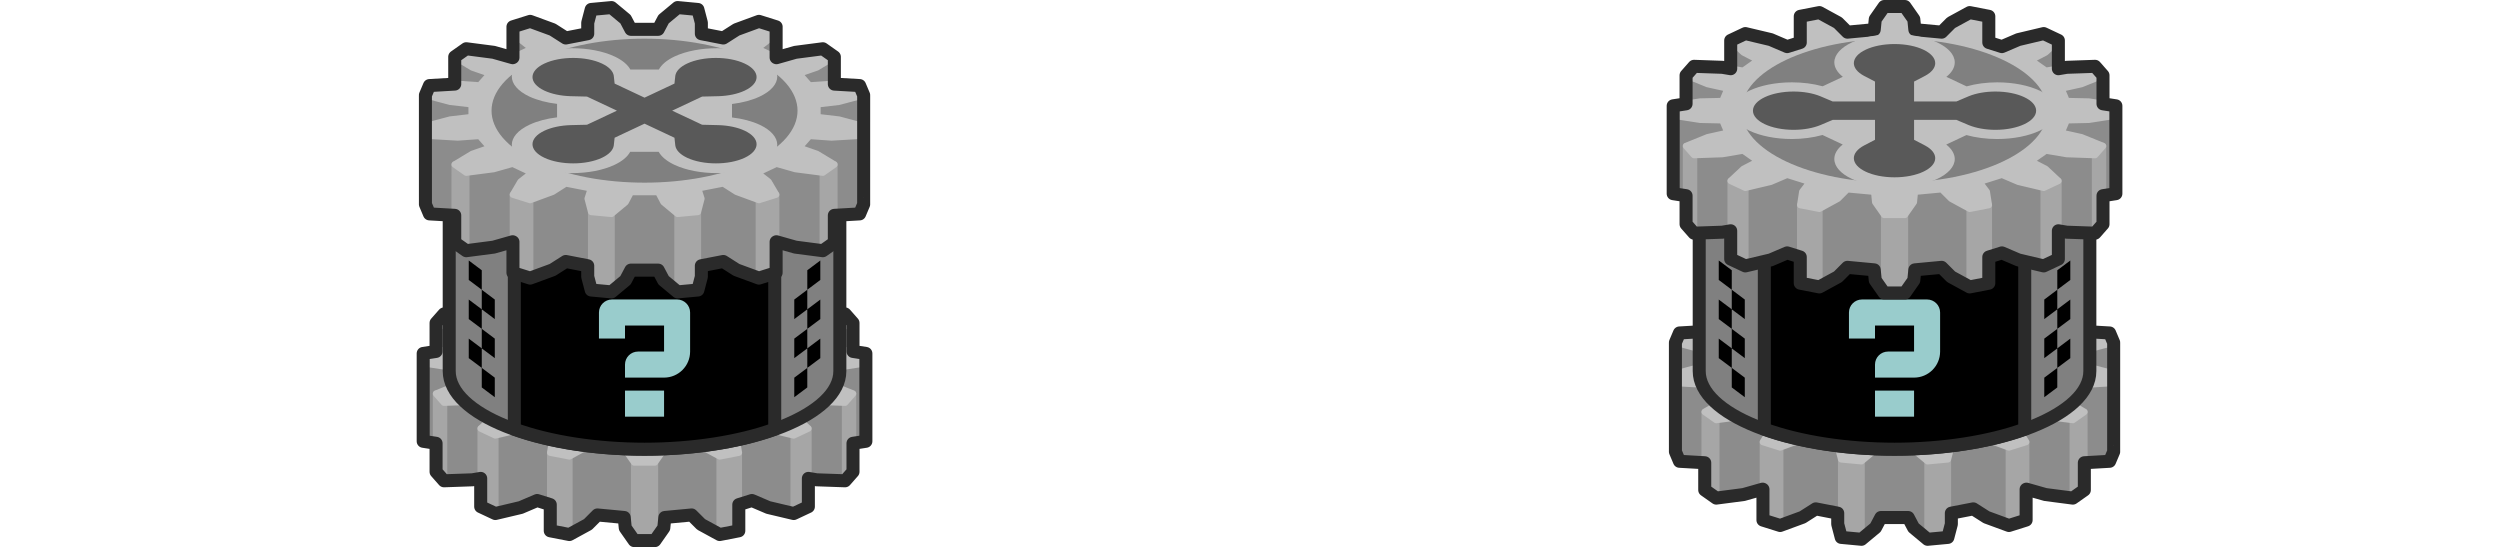
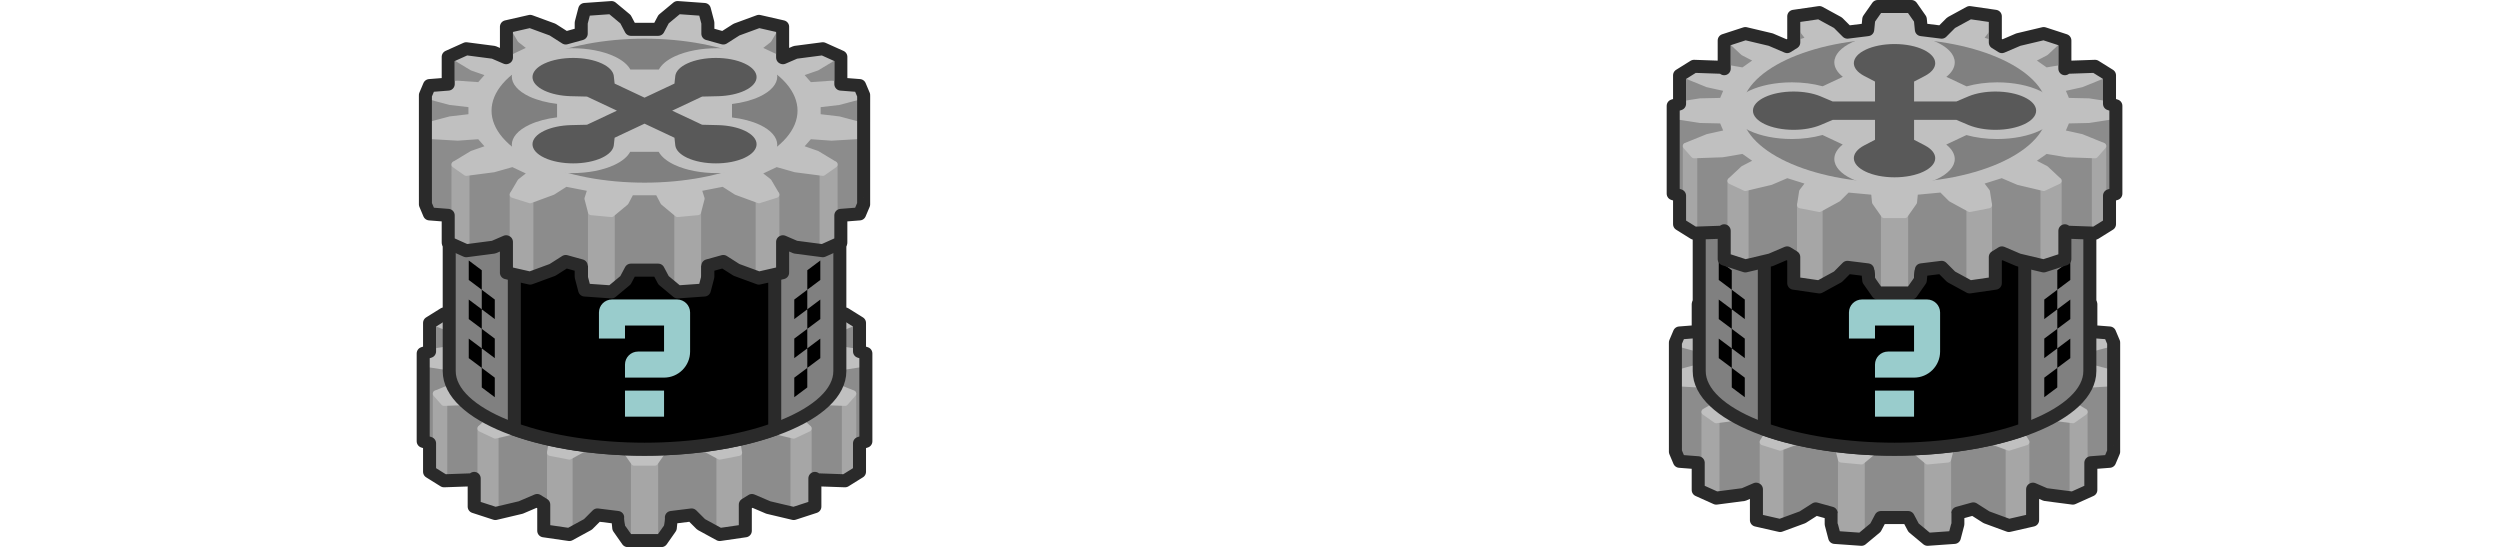
<svg xmlns="http://www.w3.org/2000/svg" width="384" height="84" version="1.1" viewBox="0 0 384 84" xml:space="preserve">
  <g transform="translate(-192)">
    <g transform="translate(334.04 36.184)">
      <path d="m-41.449 2.85 1.369 1.953 0.16 1.6 4.119 0.387 1.451-1.451 2.853-1.557 2.938 0.572v4.023l2.016 0.633 2.519-1.078 3.902-0.926 2.248 1.059v4.34l1.281-0.217 4.356-0.152 1.217 1.383h2e-3v4.377l1.978 0.307v13.496l-1.978 0.307v4.377l-1.217 1.383-4.357-0.152-1.281-0.217v4.34l-2.248 1.057-3.902-0.924-2.519-1.078-2.016 0.633v4.023l-2.938 0.572-2.853-1.557-1.449-1.451-4.121 0.387-0.16 1.6-1.369 1.953h-3.18l-1.369-1.953-0.16-1.6-4.119-0.387-1.451 1.451-2.853 1.557-2.938-0.572v-4.023l-2.016-0.633-2.519 1.078-3.902 0.924-2.248-1.057v-4.34l-1.281 0.217-4.356 0.152-1.217-1.383h-2e-3v-4.377l-1.978-0.307v-13.496l1.978-0.307v-4.377l1.217-1.383 4.357 0.152 1.281 0.217v-4.34l2.248-1.059 3.902 0.926 2.519 1.078 2.016-0.633v-4.023l2.938-0.572 2.853 1.557 1.449 1.451 4.121-0.387 0.16-1.6 1.369-1.953z" fill="#8c8c8c" stroke-opacity="0" style="paint-order:fill markers stroke" />
      <g fill="#a6a6a6" stroke="#a6a6a6" stroke-linejoin="round">
        <path transform="translate(-78.039 1.8496)" d="m33.41 45v-12h3.18l-4.7e-5 12z" style="paint-order:fill markers stroke" />
        <path d="m-28.559 45.346-2.938 0.572v-11.999l2.938-0.573z" style="paint-order:fill markers stroke" />
        <path d="m-20.121 30.692 2.248-1.058v12l-2.248 1.057z" style="paint-order:fill markers stroke" />
        <path d="m-12.236 37.664 4.7e-5 -12 1.217-1.382 2e-3 12-1.219 1.383z" style="paint-order:fill markers stroke" />
        <path d="m-57.519 33.346v12l2.938 0.572v-11.999z" style="paint-order:fill markers stroke" />
        <path d="m-65.957 30.692-2.248-1.058v12l2.248 1.057z" style="paint-order:fill markers stroke" />
        <path d="m-73.842 25.664-1.217-1.382-2e-3 12 1.219 1.383z" style="paint-order:fill markers stroke" />
      </g>
      <path d="m-59.535 9.011-2.519-1.079-3.902-0.925-2.248 1.058 1.965 1.836 2.293 1.186-2.334 1.643-3.205-0.543-4.356-0.152-1.217 1.382 3.309 1.343 3.082 0.682-0.82 1.939-3.402 0.075-4.148 0.644v1.496l4.148 0.644 3.402 0.075 0.82 1.938-3.084 0.683-3.309 1.343 1.217 1.382 4.357-0.152 3.205-0.543 2.334 1.643-2.293 1.186-1.965 1.836 2.248 1.058 3.902-0.925 2.519-1.079 3.492 1.098-1.154 1.508-0.322 2.05 2.938 0.573 2.853-1.557 1.449-1.45 4.121 0.386 0.16 1.601 1.369 1.952h3.18l1.369-1.952 0.16-1.601 4.119-0.386 1.451 1.451 2.853 1.557 2.938-0.573-0.322-2.051-1.154-1.508 3.492-1.098 2.519 1.079 3.902 0.925 2.248-1.058-1.965-1.836-2.293-1.186 2.334-1.643 3.205 0.543 4.356 0.152 1.217-1.382-3.309-1.343-3.082-0.682 0.82-1.939 3.402-0.075 4.148-0.644v-1.496l-4.148-0.644-3.402-0.075-0.82-1.938 3.084-0.683 3.309-1.343-1.217-1.382-4.357 0.152-3.205 0.543-2.334-1.643 2.293-1.186 1.965-1.836-2.248-1.058-3.902 0.925-2.519 1.079-3.492-1.098 1.154-1.508 0.322-2.05-2.938-0.573-2.853 1.557-1.449 1.45-4.121-0.386-0.16-1.601-1.369-1.952h-3.18l-1.369 1.952-0.16 1.601-4.119 0.386-1.451-1.451-2.853-1.557-2.938 0.573 0.322 2.051 1.154 1.508z" fill="#c0c0c0" stroke="#c0c0c0" stroke-linejoin="round" style="paint-order:fill markers stroke" />
-       <path d="m-44.629 2.85-1.369 1.953-0.16 1.6-4.119 0.387-1.451-1.451-2.853-1.557-2.938 0.572v4.023l-2.016 0.633-2.519-1.078-3.902-0.926-2.248 1.059v4.34l-1.281-0.217-4.356-0.152-1.217 1.383h-2e-3v4.377l-1.978 0.307v13.496l1.978 0.307v4.377l1.217 1.383 4.357-0.152 1.281-0.217v4.34l2.248 1.057 3.902-0.924 2.519-1.078 2.016 0.633v4.023l2.938 0.572 2.853-1.557 1.449-1.451 4.121 0.387 0.16 1.6 1.369 1.953h3.18l1.369-1.953 0.16-1.6 4.119-0.387 1.451 1.451 2.853 1.557 2.938-0.572v-4.023l2.016-0.633 2.519 1.078 3.902 0.924 2.248-1.057v-4.34l1.281 0.217 4.356 0.152 1.217-1.383h2e-3v-4.377l1.978-0.307v-13.496l-1.978-0.307v-4.377l-1.217-1.383-4.357 0.152-1.281 0.217v-4.34l-2.248-1.059-3.902 0.926-2.519 1.078-2.016-0.633v-4.023l-2.938-0.572-2.853 1.557-1.449 1.451-4.121-0.387-0.16-1.6-1.369-1.953z" fill-opacity="0" stroke="#2a2a2a" stroke-linejoin="round" stroke-width="2" style="paint-order:fill markers stroke" />
+       <path d="m-45.629 2.849-1.369 1.953-0.16 1.6-3.119 0.387-1.451-1.451-2.853-1.557-3.938 0.572v4.023l-1.015 0.633-2.519-1.078-3.902-0.926-3.248 1.059v4.34l-0.281-0.217-4.356-0.152-2.217 1.383h-2e-3v4.377l-0.978 0.307v13.496l0.978 0.307v4.377l2.217 1.383 4.357-0.152 0.281-0.217v4.34l3.248 1.057 3.902-0.924 2.519-1.078 1.015 0.633v4.023l3.938 0.572 2.853-1.557 1.449-1.451 3.121 0.387 0.16 1.6 1.369 1.953h5.18l1.369-1.953 0.16-1.6 3.119-0.387 1.451 1.451 2.853 1.557 3.938-0.572v-4.023l1.015-0.633 2.519 1.078 3.902 0.924 3.248-1.057v-4.34l0.281 0.217 4.356 0.152 2.217-1.383h2e-3v-4.377l0.978-0.307v-13.496l-0.978-0.307v-4.377l-2.217-1.383-4.357 0.152-0.281 0.217v-4.34l-3.248-1.059-3.902 0.926-2.519 1.078-1.015-0.633v-4.023l-3.938-0.572-2.853 1.557-1.449 1.451-3.121-0.387-0.16-1.6-1.369-1.953z" fill-opacity="0" stroke="#2a2a2a" stroke-linejoin="round" stroke-width="2" style="paint-order:fill markers stroke" />
    </g>
    <g>
      <path d="m321 27v30a30 12 0 0 1-30 12 30 12 0 0 1-30-12v-30z" fill="#808080" stroke="#2a2a2a" stroke-linejoin="round" stroke-width="2" style="paint-order:fill markers stroke" />
-       <path d="m271 31v34.91a30 12 0 0 0 20 3.09 30 12 0 0 0 20-3.09v-34.91z" stroke="#2a2a2a" stroke-linejoin="round" stroke-width="2" style="paint-order:fill markers stroke" />
-       <path transform="translate(192)" d="m94 46a2 2 0 0 0-2 2v4h4v-2h6v4h-4a2 2 0 0 0-2 2v2h6a4 4 0 0 0 4-4v-6a2 2 0 0 0-2-2h-10zm2 14v4h6v-4h-6z" fill="#9cc" style="paint-order:fill markers stroke" />
-       <path d="m266 59.511v-18l-2-1.5v2.989l4 3.011v3l-4-3v3l4 3v3l-4-3v3l4 3v3l-2-1.5" style="paint-order:fill markers stroke" />
-       <path d="m316 59.511v-18l2-1.5v2.989l-4 3.011v3l4-3v3l-4 3v3l4-3v3l-4 3v3l2-1.5" style="paint-order:fill markers stroke" />
+       <g>
+         <path d="m271 31v34.91a30 12 0 0 0 20 3.09 30 12 0 0 0 20-3.09v-34.91z" stroke="#2a2a2a" stroke-linejoin="round" stroke-width="2" style="paint-order:fill markers stroke" />
+         <path d="m266 59.511v-18l-2-1.5v2.989l4 3.011v3l-4-3v3l4 3v3l-4-3v3l4 3v3l-2-1.5" style="paint-order:fill markers stroke" />
+         <path d="m316 59.511v-18l2-1.5v2.989l-4 3.011v3l4-3v3l-4 3v3l4-3v3l-4 3v3l2-1.5" style="paint-order:fill markers stroke" />
+       </g>
    </g>
    <g transform="rotate(45 184.73 335.02)">
      <path d="m20.212 27.388 2.787-0.257 1.682 0.519 2.969-2.969-0.519-1.682 0.257-2.784 2.411-2 1.822 1.065 1.19 1.19 2.852-1.921 0.518-2.344 1.541-3.328 2.455-1.282 3.345 3.345 0.048-0.018 1.48-2.649 2.59-3.366 2.128-0.369 2.96 2.96 2.906-2.585 1.476 0.598 11.86 11.863 0.601 1.476-2.587 2.904 2.961 2.961-0.001 0.001-0.369 2.128-3.364 2.588-2.649 1.478-0.018 0.051 3.344 3.344h0.003l-1.283 2.457-3.33 1.54-2.342 0.519-1.921 2.852 1.19 1.19 1.065 1.822-1.998 2.41-2.787 0.257-1.681-0.518-2.969 2.969 0.518 1.681-0.256 2.786-2.411 2-1.822-1.065-1.192-1.192-2.85 1.922-0.519 2.342-1.54 3.33-2.457 1.28-3.345-3.345-0.048 0.018-1.479 2.65-2.59 3.366-2.128 0.369-2.961-2.961-2.904 2.587-1.478-0.599 0.001-0.001-11.863-11.86 0.001-0.001-0.599-1.475 2.587-2.904-2.961-2.961 0.001-0.001 0.369-2.128 3.366-2.59 2.647-1.476 0.018-0.051-3.342-3.342-0.004-0.001 0.001-0.001 1.28-2.457 3.33-1.54 2.345-0.519 1.92-2.85-1.19-1.19-1.065-1.822z" fill="#8c8c8c" stroke-opacity="0" style="paint-order:fill markers stroke" />
      <g fill="#a6a6a6" stroke="#a6a6a6" stroke-linejoin="round">
        <path d="m29.821 58.405 8.485 8.484 2.457-1.28-8.485-8.485z" style="paint-order:fill markers stroke" />
        <path d="m20.231 61.46 2.129-0.369 8.486 8.486-2.13 0.37z" style="paint-order:fill markers stroke" />
        <path d="m40.2 51.786 2.411-1.998 8.485 8.485-2.41 1.998z" style="paint-order:fill markers stroke" />
        <path d="m58.405 29.822 8.484 8.485-1.28 2.457-8.485-8.485z" style="paint-order:fill markers stroke" />
        <path d="m61.46 20.231-0.369 2.129 8.486 8.486 0.37-2.13z" style="paint-order:fill markers stroke" />
        <path d="m51.786 40.201-1.998 2.411 8.485 8.485 1.998-2.41z" style="paint-order:fill markers stroke" />
      </g>
      <path d="m32.383 20.758-0.763-1.479-1.821-1.065-2.411 1.998-0.257 2.788 0.52 1.681-2.97 2.97-1.681-0.52-2.786 0.257-1.999 2.412 1.065 1.821 1.479 0.762-2.21 3.28-2.342 0.519-3.329 1.54-1.282 2.457 2.226 0.576 2.213-0.271-1.111 3.088-2.65 1.48-3.365 2.59-0.369 2.129 3.047-0.755 2.611-1.264 0.155 2.428-2.551 2.213-2.888 3.244 0.599 1.476 3.405-1.972 2.611-2.065 1.397 1.398-2.065 2.611-1.971 3.403 1.476 0.599 3.244-2.888 2.213-2.55 2.429 0.155-1.264 2.611-0.755 3.047 2.129-0.369 2.589-3.365 1.479-2.648 3.088-1.112-0.271 2.215 0.577 2.225 2.457-1.282 1.541-3.33 0.519-2.343 3.279-2.209 0.763 1.479 1.821 1.065 2.411-1.998 0.257-2.788-0.52-1.681 2.97-2.97 1.681 0.52 2.786-0.257 1.999-2.412-1.065-1.821-1.479-0.762 2.21-3.28 2.342-0.519 3.329-1.54 1.282-2.457-2.226-0.576-2.213 0.271 1.111-3.088 2.65-1.48 3.365-2.59 0.369-2.129-3.047 0.755-2.611 1.264-0.155-2.428 2.551-2.213 2.888-3.244-0.599-1.476-3.405 1.972-2.611 2.065-1.397-1.398 2.065-2.611 1.971-3.403-1.476-0.599-3.244 2.888-2.213 2.55-2.429-0.155 1.264-2.611 0.755-3.047-2.129 0.369-2.589 3.365-1.479 2.648-3.088 1.113 0.271-2.215-0.577-2.225-2.457 1.282-1.541 3.33-0.519 2.343z" fill="#c0c0c0" stroke="#c0c0c0" stroke-linejoin="round" style="paint-order:fill markers stroke" />
-       <path d="m27.388 20.212-0.257 2.787 0.519 1.682-2.969 2.969-1.682-0.519-2.784 0.257-2 2.411 1.065 1.822 1.19 1.19-1.921 2.852-2.344 0.518-3.328 1.541-1.282 2.455 3.345 3.345-0.018 0.048-2.649 1.48-3.366 2.59-0.369 2.128 2.96 2.96-2.585 2.906 0.598 1.476 11.863 11.86 1.476 0.601 2.904-2.587 2.961 2.961 0.001-0.001 2.128-0.369 2.588-3.364 1.478-2.649 0.051-0.018 3.344 3.344v0.003l2.457-1.283 1.54-3.33 0.519-2.342 2.852-1.921 1.19 1.19 1.822 1.065 2.41-1.998 0.257-2.787-0.518-1.681 2.969-2.969 1.681 0.518 2.786-0.256 2-2.411-1.065-1.822-1.192-1.192 1.922-2.85 2.342-0.519 3.33-1.54 1.28-2.457-3.345-3.345 0.018-0.048 2.65-1.479 3.366-2.59 0.369-2.128-2.961-2.961 2.587-2.904-0.599-1.478-0.001 0.001-11.86-11.863-0.001 0.001-1.475-0.599-2.904 2.587-2.961-2.961-0.001 0.001-2.128 0.369-2.59 3.366-1.476 2.647-0.051 0.018-3.342-3.342-0.001-0.004-0.001 0.001-2.457 1.28-1.54 3.33-0.519 2.345-2.85 1.92-1.19-1.19-1.822-1.065z" fill-opacity="0" stroke="#2a2a2a" stroke-linejoin="round" stroke-width="2" style="paint-order:fill markers stroke" />
+       <path d="m27.388 20.212-0.257 2.787 0.519 1.682-2.969 2.969-1.682-0.519-2.784 0.257-2.707 3.119 1.065 1.822 1.19 1.19-1.214 2.145-2.344 0.518-3.328 1.541-1.989 3.163 3.345 3.345-0.018 0.048-1.942 0.773-3.366 2.59-1.076 2.836 2.96 2.96-1.878 2.199 0.598 1.476 11.863 11.86 1.476 0.601 2.197-1.879 2.961 2.961 0.001-0.001 2.836-1.076 2.588-3.364 0.77-1.942 0.051-0.018 3.344 3.344v0.003l3.164-1.99 1.54-3.33 0.519-2.342 2.145-1.214 1.19 1.19 1.822 1.065 3.117-2.706 0.257-2.787-0.518-1.681 2.969-2.969 1.681 0.518 2.786-0.256 2.707-3.119-1.065-1.822-1.192-1.192 1.215-2.143 2.342-0.519 3.33-1.54 1.987-3.164-3.345-3.345 0.018-0.048 1.943-0.772 3.366-2.59 1.076-2.835-2.961-2.961 1.88-2.197-0.599-1.478-0.001 0.001-11.86-11.863-0.001 0.001-1.475-0.599-2.197 1.879-2.961-2.961-0.001 0.001-2.836 1.076-2.59 3.366-0.769 1.94-0.051 0.018-3.342-3.342-0.001-0.004-0.001 0.001-3.164 1.988-1.54 3.33-0.519 2.345-2.143 1.212-1.19-1.19-1.822-1.065z" fill-opacity="0" stroke="#2a2a2a" stroke-linejoin="round" stroke-width="2" style="paint-order:fill markers stroke" />
      <g stroke-opacity="0">
        <circle transform="matrix(.94089 -.33872 -.33872 .94089 0 0)" cx="58.123" cy="58.123" r="18.365" fill="#808080" style="paint-order:fill markers stroke" />
        <path d="m41.618 16.618c-3.756 1.352-7.898 5.494-9.25 9.25-0.431 1.213-0.527 2.284-0.28 3.103l-3.1 3.1c-0.825-0.243-1.903-0.141-3.121 0.297-3.756 1.352-7.898 5.494-9.25 9.25-1.352 3.756 0.597 5.705 4.353 4.353 1.217-0.447 2.527-1.209 3.792-2.208l1.462 1.462c-0.998 1.272-1.757 2.586-2.196 3.804-1.352 3.756 0.597 5.705 4.353 4.353 3.756-1.352 7.898-5.494 9.25-9.25 0.431-1.213 0.527-2.284 0.28-3.103l3.1-3.1c0.825 0.243 1.903 0.141 3.121-0.297 3.756-1.352 7.898-5.494 9.25-9.25 1.352-3.756-0.597-5.705-4.353-4.353-1.217 0.447-2.527 1.209-3.792 2.208l-1.462-1.462c0.998-1.272 1.757-2.586 2.196-3.804 1.352-3.756-0.597-5.705-4.353-4.353z" fill="#c0c0c0" style="paint-order:fill markers stroke" />
        <path d="m40.757 19.007c-2.538 0.914-5.336 3.712-6.25 6.25-0.401 1.113-0.383 2.043 0.048 2.616l0.753 0.935-1.721 4.779-4.779 1.721-0.935-0.753c-0.574-0.432-1.503-0.449-2.616-0.048-2.538 0.914-5.336 3.712-6.25 6.25-0.914 2.538 0.403 3.855 2.941 2.941 1.113-0.401 2.334-1.192 3.435-2.227l1.837-1.751 4.779-1.721-1.721 4.779-1.751 1.837c-1.035 1.101-1.826 2.322-2.227 3.435-0.914 2.538 0.403 3.855 2.941 2.941s5.336-3.712 6.25-6.25c0.401-1.113 0.383-2.043-0.048-2.616l-0.753-0.935 1.721-4.779 4.779-1.721 0.935 0.753c0.574 0.432 1.503 0.449 2.616 0.048 2.538-0.914 5.336-3.712 6.25-6.25s-0.403-3.855-2.941-2.941c-1.113 0.401-2.334 1.192-3.435 2.227l-1.837 1.751-4.779 1.721 1.721-4.779 1.751-1.837c1.035-1.101 1.826-2.322 2.227-3.435 0.914-2.538-0.403-3.855-2.941-2.941z" fill="#595959" style="paint-order:fill markers stroke" />
      </g>
    </g>
  </g>
-   <g transform="rotate(45 138.86 354.02)">
-     <path d="m20.212 27.388 2.787-0.257 1.682 0.519 2.969-2.969-0.519-1.682 0.257-2.784 2.411-2 1.822 1.065 1.19 1.19 2.852-1.921 0.518-2.344 1.541-3.328 2.455-1.282 3.345 3.345 0.048-0.018 1.48-2.649 2.59-3.366 2.128-0.369 2.96 2.96 2.906-2.585 1.476 0.598 11.86 11.863 0.601 1.476-2.587 2.904 2.961 2.961-0.001 0.001-0.369 2.128-3.364 2.588-2.649 1.478-0.018 0.051 3.344 3.344h0.003l-1.283 2.457-3.33 1.54-2.342 0.519-1.921 2.852 1.19 1.19 1.065 1.822-1.998 2.41-2.787 0.257-1.681-0.518-2.969 2.969 0.518 1.681-0.256 2.786-2.411 2-1.822-1.065-1.192-1.192-2.85 1.922-0.519 2.342-1.54 3.33-2.457 1.28-3.345-3.345-0.048 0.018-1.479 2.65-2.59 3.366-2.128 0.369-2.961-2.961-2.904 2.587-1.478-0.599 0.001-0.001-11.863-11.86 0.001-0.001-0.599-1.475 2.587-2.904-2.961-2.961 0.001-0.001 0.369-2.128 3.366-2.59 2.647-1.476 0.018-0.051-3.342-3.342-0.004-0.001 0.001-0.001 1.28-2.457 3.33-1.54 2.345-0.519 1.92-2.85-1.19-1.19-1.065-1.822z" fill="#8c8c8c" stroke-opacity="0" style="paint-order:fill markers stroke" />
-     <g fill="#a6a6a6" stroke="#a6a6a6" stroke-linejoin="round">
-       <path d="m29.821 58.405 8.485 8.484 2.457-1.28-8.485-8.485z" style="paint-order:fill markers stroke" />
-       <path d="m20.231 61.46 2.129-0.369 8.486 8.486-2.13 0.37z" style="paint-order:fill markers stroke" />
-       <path d="m40.2 51.786 2.411-1.998 8.485 8.485-2.41 1.998z" style="paint-order:fill markers stroke" />
-       <path d="m58.405 29.822 8.484 8.485-1.28 2.457-8.485-8.485z" style="paint-order:fill markers stroke" />
-       <path d="m61.46 20.231-0.369 2.129 8.486 8.486 0.37-2.13z" style="paint-order:fill markers stroke" />
-       <path d="m51.786 40.201-1.998 2.411 8.485 8.485 1.998-2.41z" style="paint-order:fill markers stroke" />
+   <g>
+     <g transform="rotate(45 138.86 354.02)">
+       <path d="m20.212 27.388 2.787-0.257 1.682 0.519 2.969-2.969-0.519-1.682 0.257-2.784 2.411-2 1.822 1.065 1.19 1.19 2.852-1.921 0.518-2.344 1.541-3.328 2.455-1.282 3.345 3.345 0.048-0.018 1.48-2.649 2.59-3.366 2.128-0.369 2.96 2.96 2.906-2.585 1.476 0.598 11.86 11.863 0.601 1.476-2.587 2.904 2.961 2.961-0.001 0.001-0.369 2.128-3.364 2.588-2.649 1.478-0.018 0.051 3.344 3.344h0.003l-1.283 2.457-3.33 1.54-2.342 0.519-1.921 2.852 1.19 1.19 1.065 1.822-1.998 2.41-2.787 0.257-1.681-0.518-2.969 2.969 0.518 1.681-0.256 2.786-2.411 2-1.822-1.065-1.192-1.192-2.85 1.922-0.519 2.342-1.54 3.33-2.457 1.28-3.345-3.345-0.048 0.018-1.479 2.65-2.59 3.366-2.128 0.369-2.961-2.961-2.904 2.587-1.478-0.599 0.001-0.001-11.863-11.86 0.001-0.001-0.599-1.475 2.587-2.904-2.961-2.961 0.001-0.001 0.369-2.128 3.366-2.59 2.647-1.476 0.018-0.051-3.342-3.342-0.004-0.001 0.001-0.001 1.28-2.457 3.33-1.54 2.345-0.519 1.92-2.85-1.19-1.19-1.065-1.822z" fill="#8c8c8c" stroke-opacity="0" style="paint-order:fill markers stroke" />
+       <g fill="#a6a6a6" stroke="#a6a6a6" stroke-linejoin="round">
+         <path d="m29.821 58.405 8.485 8.484 2.457-1.28-8.485-8.485z" style="paint-order:fill markers stroke" />
+         <path d="m20.231 61.46 2.129-0.369 8.486 8.486-2.13 0.37z" style="paint-order:fill markers stroke" />
+         <path d="m40.2 51.786 2.411-1.998 8.485 8.485-2.41 1.998z" style="paint-order:fill markers stroke" />
+         <path d="m58.405 29.822 8.484 8.485-1.28 2.457-8.485-8.485z" style="paint-order:fill markers stroke" />
+         <path d="m61.46 20.231-0.369 2.129 8.486 8.486 0.37-2.13z" style="paint-order:fill markers stroke" />
+         <path d="m51.786 40.201-1.998 2.411 8.485 8.485 1.998-2.41z" style="paint-order:fill markers stroke" />
+       </g>
+       <path d="m32.383 20.758-0.763-1.479-1.821-1.065-2.411 1.998-0.257 2.788 0.52 1.681-2.97 2.97-1.681-0.52-2.786 0.257-1.999 2.412 1.065 1.821 1.479 0.762-2.21 3.28-2.342 0.519-3.329 1.54-1.282 2.457 2.226 0.576 2.213-0.271-1.111 3.088-2.65 1.48-3.365 2.59-0.369 2.129 3.047-0.755 2.611-1.264 0.155 2.428-2.551 2.213-2.888 3.244 0.599 1.476 3.405-1.972 2.611-2.065 1.397 1.398-2.065 2.611-1.971 3.403 1.476 0.599 3.244-2.888 2.213-2.55 2.429 0.155-1.264 2.611-0.755 3.047 2.129-0.369 2.589-3.365 1.479-2.648 3.088-1.112-0.271 2.215 0.577 2.225 2.457-1.282 1.541-3.33 0.519-2.343 3.279-2.209 0.763 1.479 1.821 1.065 2.411-1.998 0.257-2.788-0.52-1.681 2.97-2.97 1.681 0.52 2.786-0.257 1.999-2.412-1.065-1.821-1.479-0.762 2.21-3.28 2.342-0.519 3.329-1.54 1.282-2.457-2.226-0.576-2.213 0.271 1.111-3.088 2.65-1.48 3.365-2.59 0.369-2.129-3.047 0.755-2.611 1.264-0.155-2.428 2.551-2.213 2.888-3.244-0.599-1.476-3.405 1.972-2.611 2.065-1.397-1.398 2.065-2.611 1.971-3.403-1.476-0.599-3.244 2.888-2.213 2.55-2.429-0.155 1.264-2.611 0.755-3.047-2.129 0.369-2.589 3.365-1.479 2.648-3.088 1.113 0.271-2.215-0.577-2.225-2.457 1.282-1.541 3.33-0.519 2.343z" fill="#c0c0c0" stroke="#c0c0c0" stroke-linejoin="round" style="paint-order:fill markers stroke" />
+       <path d="m27.388 20.212-0.257 2.787 0.519 1.682-2.969 2.969-1.682-0.519-2.784 0.257-2.707 3.119 1.065 1.822 1.19 1.19-1.214 2.145-2.344 0.518-3.328 1.541-1.989 3.163 3.345 3.345-0.018 0.048-1.942 0.773-3.366 2.59-1.076 2.836 2.96 2.96-1.878 2.199 0.598 1.476 11.863 11.86 1.476 0.601 2.197-1.879 2.961 2.961 0.001-0.001 2.836-1.076 2.588-3.364 0.77-1.942 0.051-0.018 3.344 3.344v0.003l3.164-1.99 1.54-3.33 0.519-2.342 2.145-1.214 1.19 1.19 1.822 1.065 3.117-2.706 0.257-2.787-0.518-1.681 2.969-2.969 1.681 0.518 2.786-0.256 2.707-3.119-1.065-1.822-1.192-1.192 1.215-2.143 2.342-0.519 3.33-1.54 1.987-3.164-3.345-3.345 0.018-0.048 1.943-0.772 3.366-2.59 1.076-2.835-2.961-2.961 1.88-2.197-0.599-1.478-0.001 0.001-11.86-11.863-0.001 0.001-1.475-0.599-2.197 1.879-2.961-2.961-0.001 0.001-2.836 1.076-2.59 3.366-0.769 1.94-0.051 0.018-3.342-3.342-0.001-0.004-0.001 0.001-3.164 1.988-1.54 3.33-0.519 2.345-2.143 1.212-1.19-1.19-1.822-1.065z" fill-opacity="0" stroke="#2a2a2a" stroke-linejoin="round" stroke-width="2" style="paint-order:fill markers stroke" />
    </g>
-     <path d="m32.383 20.758-0.763-1.479-1.821-1.065-2.411 1.998-0.257 2.788 0.52 1.681-2.97 2.97-1.681-0.52-2.786 0.257-1.999 2.412 1.065 1.821 1.479 0.762-2.21 3.28-2.342 0.519-3.329 1.54-1.282 2.457 2.226 0.576 2.213-0.271-1.111 3.088-2.65 1.48-3.365 2.59-0.369 2.129 3.047-0.755 2.611-1.264 0.155 2.428-2.551 2.213-2.888 3.244 0.599 1.476 3.405-1.972 2.611-2.065 1.397 1.398-2.065 2.611-1.971 3.403 1.476 0.599 3.244-2.888 2.213-2.55 2.429 0.155-1.264 2.611-0.755 3.047 2.129-0.369 2.589-3.365 1.479-2.648 3.088-1.112-0.271 2.215 0.577 2.225 2.457-1.282 1.541-3.33 0.519-2.343 3.279-2.209 0.763 1.479 1.821 1.065 2.411-1.998 0.257-2.788-0.52-1.681 2.97-2.97 1.681 0.52 2.786-0.257 1.999-2.412-1.065-1.821-1.479-0.762 2.21-3.28 2.342-0.519 3.329-1.54 1.282-2.457-2.226-0.576-2.213 0.271 1.111-3.088 2.65-1.48 3.365-2.59 0.369-2.129-3.047 0.755-2.611 1.264-0.155-2.428 2.551-2.213 2.888-3.244-0.599-1.476-3.405 1.972-2.611 2.065-1.397-1.398 2.065-2.611 1.971-3.403-1.476-0.599-3.244 2.888-2.213 2.55-2.429-0.155 1.264-2.611 0.755-3.047-2.129 0.369-2.589 3.365-1.479 2.648-3.088 1.113 0.271-2.215-0.577-2.225-2.457 1.282-1.541 3.33-0.519 2.343z" fill="#c0c0c0" stroke="#c0c0c0" stroke-linejoin="round" style="paint-order:fill markers stroke" />
-     <path d="m27.388 20.212-0.257 2.787 0.519 1.682-2.969 2.969-1.682-0.519-2.784 0.257-2 2.411 1.065 1.822 1.19 1.19-1.921 2.852-2.344 0.518-3.328 1.541-1.282 2.455 3.345 3.345-0.018 0.048-2.649 1.48-3.366 2.59-0.369 2.128 2.96 2.96-2.585 2.906 0.598 1.476 11.863 11.86 1.476 0.601 2.904-2.587 2.961 2.961 0.001-0.001 2.128-0.369 2.588-3.364 1.478-2.649 0.051-0.018 3.344 3.344v0.003l2.457-1.283 1.54-3.33 0.519-2.342 2.852-1.921 1.19 1.19 1.822 1.065 2.41-1.998 0.257-2.787-0.518-1.681 2.969-2.969 1.681 0.518 2.786-0.256 2-2.411-1.065-1.822-1.192-1.192 1.922-2.85 2.342-0.519 3.33-1.54 1.28-2.457-3.345-3.345 0.018-0.048 2.65-1.479 3.366-2.59 0.369-2.128-2.961-2.961 2.587-2.904-0.599-1.478-0.001 0.001-11.86-11.863-0.001 0.001-1.475-0.599-2.904 2.587-2.961-2.961-0.001 0.001-2.128 0.369-2.59 3.366-1.476 2.647-0.051 0.018-3.342-3.342-0.001-0.004-0.001 0.001-2.457 1.28-1.54 3.33-0.519 2.345-2.85 1.92-1.19-1.19-1.822-1.065z" fill-opacity="0" stroke="#2a2a2a" stroke-linejoin="round" stroke-width="2" style="paint-order:fill markers stroke" />
-   </g>
-   <g>
-     <path d="m321 27v30a30 12 0 0 1-30 12 30 12 0 0 1-30-12v-30z" fill="#808080" stroke="#2a2a2a" stroke-linejoin="round" stroke-width="2" style="paint-order:fill markers stroke" />
-     <path d="m271 31v34.91a30 12 0 0 0 20 3.09 30 12 0 0 0 20-3.09v-34.91z" stroke="#2a2a2a" stroke-linejoin="round" stroke-width="2" style="paint-order:fill markers stroke" />
-     <path transform="translate(-192)" d="m478 46a2 2 0 0 0-2 2v4h4v-2h6v4h-4a2 2 0 0 0-2 2v2h6a4 4 0 0 0 4-4v-6a2 2 0 0 0-2-2zm2 14v4h6v-4z" fill="#9cc" style="paint-order:fill markers stroke" />
-     <path d="m266 59.511v-18l-2-1.5v2.989l4 3.011v3l-4-3v3l4 3v3l-4-3v3l4 3v3l-2-1.5" style="paint-order:fill markers stroke" />
-     <path d="m316 59.511v-18l2-1.5v2.989l-4 3.011v3l4-3v3l-4 3v3l4-3v3l-4 3v3l2-1.5" style="paint-order:fill markers stroke" />
-   </g>
-   <g transform="translate(334.04 -1.8496)">
-     <path d="m-41.449 2.85 1.369 1.953 0.16 1.6 4.119 0.387 1.451-1.451 2.853-1.557 2.938 0.572v4.023l2.016 0.633 2.519-1.078 3.902-0.926 2.248 1.059v4.34l1.281-0.217 4.356-0.152 1.217 1.383h2e-3v4.377l1.978 0.307v13.496l-1.978 0.307v4.377l-1.217 1.383-4.357-0.152-1.281-0.217v4.34l-2.248 1.057-3.902-0.924-2.519-1.078-2.016 0.633v4.023l-2.938 0.572-2.853-1.557-1.449-1.451-4.121 0.387-0.16 1.6-1.369 1.953h-3.18l-1.369-1.953-0.16-1.6-4.119-0.387-1.451 1.451-2.853 1.557-2.938-0.572v-4.023l-2.016-0.633-2.519 1.078-3.902 0.924-2.248-1.057v-4.34l-1.281 0.217-4.356 0.152-1.217-1.383h-2e-3v-4.377l-1.978-0.307v-13.496l1.978-0.307v-4.377l1.217-1.383 4.357 0.152 1.281 0.217v-4.34l2.248-1.059 3.902 0.926 2.519 1.078 2.016-0.633v-4.023l2.938-0.572 2.853 1.557 1.449 1.451 4.121-0.387 0.16-1.6 1.369-1.953z" fill="#8c8c8c" stroke-opacity="0" style="paint-order:fill markers stroke" />
-     <g fill="#a6a6a6" stroke="#a6a6a6" stroke-linejoin="round">
-       <path transform="translate(-78.039 1.8496)" d="m33.41 45v-12h3.18l-4.7e-5 12z" style="paint-order:fill markers stroke" />
-       <path d="m-28.559 45.346-2.938 0.572v-11.999l2.938-0.573z" style="paint-order:fill markers stroke" />
-       <path d="m-20.121 30.692 2.248-1.058v12l-2.248 1.057z" style="paint-order:fill markers stroke" />
-       <path d="m-12.236 25.664 1.217-1.382 2e-3 12-1.219 1.383z" style="paint-order:fill markers stroke" />
-       <path d="m-57.519 45.346 2.938 0.572v-11.999l-2.938-0.573z" style="paint-order:fill markers stroke" />
-       <path d="m-65.957 30.692-2.248-1.058v12l2.248 1.057z" style="paint-order:fill markers stroke" />
-       <path d="m-73.842 37.664-4.7e-5 -12-1.217-1.382-2e-3 12 1.219 1.383" style="paint-order:fill markers stroke" />
+     <g>
+       <path d="m321 27v30a30 12 0 0 1-30 12 30 12 0 0 1-30-12v-30z" fill="#808080" stroke="#2a2a2a" stroke-linejoin="round" stroke-width="2" style="paint-order:fill markers stroke" />
+       <g>
+         <path d="m271 31v34.91a30 12 0 0 0 20 3.09 30 12 0 0 0 20-3.09v-34.91z" stroke="#2a2a2a" stroke-linejoin="round" stroke-width="2" style="paint-order:fill markers stroke" />
+         <path d="m266 59.511v-18l-2-1.5v2.989l4 3.011v3l-4-3v3l4 3v3l-4-3v3l4 3v3l-2-1.5" style="paint-order:fill markers stroke" />
+         <path d="m316 59.511v-18l2-1.5v2.989l-4 3.011v3l4-3v3l-4 3v3l4-3v3l-4 3v3l2-1.5" style="paint-order:fill markers stroke" />
+       </g>
    </g>
-     <path d="m-59.535 9.011-2.519-1.079-3.902-0.925-2.248 1.058 1.965 1.836 2.293 1.186-2.334 1.643-3.205-0.543-4.356-0.152-1.217 1.382 3.309 1.343 3.082 0.682-0.82 1.939-3.402 0.075-4.148 0.644v1.496l4.148 0.644 3.402 0.075 0.82 1.938-3.084 0.683-3.309 1.343 1.217 1.382 4.357-0.152 3.205-0.543 2.334 1.643-2.293 1.186-1.965 1.836 2.248 1.058 3.902-0.925 2.519-1.079 3.492 1.098-1.154 1.508-0.322 2.05 2.938 0.573 2.853-1.557 1.449-1.45 4.121 0.386 0.16 1.601 1.369 1.952h3.18l1.369-1.952 0.16-1.601 4.119-0.386 1.451 1.451 2.853 1.557 2.938-0.573-0.322-2.051-1.154-1.508 3.492-1.098 2.519 1.079 3.902 0.925 2.248-1.058-1.965-1.836-2.293-1.186 2.334-1.643 3.205 0.543 4.356 0.152 1.217-1.382-3.309-1.343-3.082-0.682 0.82-1.939 3.402-0.075 4.148-0.644v-1.496l-4.148-0.644-3.402-0.075-0.82-1.938 3.084-0.683 3.309-1.343-1.217-1.382-4.357 0.152-3.205 0.543-2.334-1.643 2.293-1.186 1.965-1.836-2.248-1.058-3.902 0.925-2.519 1.079-3.492-1.098 1.154-1.508 0.322-2.05-2.938-0.573-2.853 1.557-1.449 1.45-4.121-0.386-0.16-1.601-1.369-1.952h-3.18l-1.369 1.952-0.16 1.601-4.119 0.386-1.451-1.451-2.853-1.557-2.938 0.573 0.322 2.051 1.154 1.508z" fill="#c0c0c0" stroke="#c0c0c0" stroke-linejoin="round" style="paint-order:fill markers stroke" />
-     <path d="m-44.629 2.85-1.369 1.953-0.16 1.6-4.119 0.387-1.451-1.451-2.853-1.557-2.938 0.572v4.023l-2.016 0.633-2.519-1.078-3.902-0.926-2.248 1.059v4.34l-1.281-0.217-4.356-0.152-1.217 1.383h-2e-3v4.377l-1.978 0.307v13.496l1.978 0.307v4.377l1.217 1.383 4.357-0.152 1.281-0.217v4.34l2.248 1.057 3.902-0.924 2.519-1.078 2.016 0.633v4.023l2.938 0.572 2.853-1.557 1.449-1.451 4.121 0.387 0.16 1.6 1.369 1.953h3.18l1.369-1.953 0.16-1.6 4.119-0.387 1.451 1.451 2.853 1.557 2.938-0.572v-4.023l2.016-0.633 2.519 1.078 3.902 0.924 2.248-1.057v-4.34l1.281 0.217 4.356 0.152 1.217-1.383h2e-3v-4.377l1.978-0.307v-13.496l-1.978-0.307v-4.377l-1.217-1.383-4.357 0.152-1.281 0.217v-4.34l-2.248-1.059-3.902 0.926-2.519 1.078-2.016-0.633v-4.023l-2.938-0.572-2.853 1.557-1.449 1.451-4.121-0.387-0.16-1.6-1.369-1.953z" fill-opacity="0" stroke="#2a2a2a" stroke-linejoin="round" stroke-width="2" style="paint-order:fill markers stroke" />
-     <g>
-       <ellipse cx="-43.039" cy="18.85" rx="23.5" ry="11.059" fill="#808080" style="paint-order:fill markers stroke" />
-       <path d="m-43.039 7.085c-5.109 0-9.25 1.949-9.25 4.353 0.009 0.778 0.461 1.54 1.309 2.208l-3.1 1.459c-1.426-0.397-3.052-0.607-4.709-0.608-5.109 0-9.25 1.949-9.25 4.353 0 2.404 4.141 4.353 9.25 4.353 1.651-0.006 3.268-0.22 4.684-0.619l3.107 1.462c-0.844 0.671-1.29 1.436-1.291 2.216 0 2.404 4.141 4.353 9.25 4.353s9.25-1.949 9.25-4.353c-0.009-0.778-0.461-1.54-1.309-2.208l3.1-1.459c1.426 0.397 3.052 0.607 4.709 0.608 5.109 0 9.25-1.949 9.25-4.353 0-2.404-4.141-4.353-9.25-4.353-1.651 0.006-3.268 0.22-4.684 0.619l-3.107-1.462c0.844-0.671 1.29-1.436 1.291-2.216 0-2.404-4.141-4.353-9.25-4.353z" fill="#c0c0c0" style="paint-order:fill markers stroke" />
-       <path d="m-43.039 8.614c-3.452 0-6.25 1.317-6.25 2.941 2.34e-4 0.712 0.55 1.401 1.547 1.937l1.703 0.887v3.059h-6.5l-1.885-0.801c-1.139-0.469-2.601-0.728-4.115-0.728-3.452 0-6.25 1.317-6.25 2.941s2.798 2.941 6.25 2.941c1.514-1.1e-4 2.976-0.259 4.115-0.728l1.885-0.801h6.5v3.059l-1.703 0.887c-0.997 0.536-1.547 1.224-1.547 1.937 0 1.624 2.798 2.941 6.25 2.941s6.25-1.317 6.25-2.941c-2.34e-4 -0.712-0.55-1.401-1.547-1.937l-1.703-0.887v-3.059h6.5l1.885 0.801c1.139 0.469 2.601 0.728 4.115 0.728 3.452 0 6.25-1.317 6.25-2.941s-2.798-2.941-6.25-2.941c-1.514 1.1e-4 -2.976 0.259-4.115 0.728l-1.885 0.801h-6.5v-3.059l1.703-0.887c0.997-0.536 1.547-1.224 1.547-1.937 0-1.624-2.798-2.941-6.25-2.941z" fill="#595959" style="paint-order:fill markers stroke" />
+     <g transform="translate(334.04 -1.8496)">
+       <path d="m-41.449 2.85 1.369 1.953 0.16 1.6 4.119 0.387 1.451-1.451 2.853-1.557 2.938 0.572v4.023l2.016 0.633 2.519-1.078 3.902-0.926 2.248 1.059v4.34l1.281-0.217 4.356-0.152 1.217 1.383h2e-3v4.377l1.978 0.307v13.496l-1.978 0.307v4.377l-1.217 1.383-4.357-0.152-1.281-0.217v4.34l-2.248 1.057-3.902-0.924-2.519-1.078-2.016 0.633v4.023l-2.938 0.572-2.853-1.557-1.449-1.451-4.121 0.387-0.16 1.6-1.369 1.953h-3.18l-1.369-1.953-0.16-1.6-4.119-0.387-1.451 1.451-2.853 1.557-2.938-0.572v-4.023l-2.016-0.633-2.519 1.078-3.902 0.924-2.248-1.057v-4.34l-1.281 0.217-4.356 0.152-1.217-1.383h-2e-3v-4.377l-1.978-0.307v-13.496l1.978-0.307v-4.377l1.217-1.383 4.357 0.152 1.281 0.217v-4.34l2.248-1.059 3.902 0.926 2.519 1.078 2.016-0.633v-4.023l2.938-0.572 2.853 1.557 1.449 1.451 4.121-0.387 0.16-1.6 1.369-1.953z" fill="#8c8c8c" stroke-opacity="0" style="paint-order:fill markers stroke" />
+       <g fill="#a6a6a6" stroke="#a6a6a6" stroke-linejoin="round">
+         <path transform="translate(-78.039 1.8496)" d="m33.41 45v-12h3.18l-4.7e-5 12z" style="paint-order:fill markers stroke" />
+         <path d="m-28.559 45.346-2.938 0.572v-11.999l2.938-0.573z" style="paint-order:fill markers stroke" />
+         <path d="m-20.121 30.692 2.248-1.058v12l-2.248 1.057z" style="paint-order:fill markers stroke" />
+         <path d="m-12.236 25.664 1.217-1.382 2e-3 12-1.219 1.383z" style="paint-order:fill markers stroke" />
+         <path d="m-57.519 45.346 2.938 0.572v-11.999l-2.938-0.573z" style="paint-order:fill markers stroke" />
+         <path d="m-65.957 30.692-2.248-1.058v12l2.248 1.057z" style="paint-order:fill markers stroke" />
+         <path d="m-73.842 37.664-4.7e-5 -12-1.217-1.382-2e-3 12 1.219 1.383" style="paint-order:fill markers stroke" />
+       </g>
+       <path d="m-59.535 9.011-2.519-1.079-3.902-0.925-2.248 1.058 1.965 1.836 2.293 1.186-2.334 1.643-3.205-0.543-4.356-0.152-1.217 1.382 3.309 1.343 3.082 0.682-0.82 1.939-3.402 0.075-4.148 0.644v1.496l4.148 0.644 3.402 0.075 0.82 1.938-3.084 0.683-3.309 1.343 1.217 1.382 4.357-0.152 3.205-0.543 2.334 1.643-2.293 1.186-1.965 1.836 2.248 1.058 3.902-0.925 2.519-1.079 3.492 1.098-1.154 1.508-0.322 2.05 2.938 0.573 2.853-1.557 1.449-1.45 4.121 0.386 0.16 1.601 1.369 1.952h3.18l1.369-1.952 0.16-1.601 4.119-0.386 1.451 1.451 2.853 1.557 2.938-0.573-0.322-2.051-1.154-1.508 3.492-1.098 2.519 1.079 3.902 0.925 2.248-1.058-1.965-1.836-2.293-1.186 2.334-1.643 3.205 0.543 4.356 0.152 1.217-1.382-3.309-1.343-3.082-0.682 0.82-1.939 3.402-0.075 4.148-0.644v-1.496l-4.148-0.644-3.402-0.075-0.82-1.938 3.084-0.683 3.309-1.343-1.217-1.382-4.357 0.152-3.205 0.543-2.334-1.643 2.293-1.186 1.965-1.836-2.248-1.058-3.902 0.925-2.519 1.079-3.492-1.098 1.154-1.508 0.322-2.05-2.938-0.573-2.853 1.557-1.449 1.45-4.121-0.386-0.16-1.601-1.369-1.952h-3.18l-1.369 1.952-0.16 1.601-4.119 0.386-1.451-1.451-2.853-1.557-2.938 0.573 0.322 2.051 1.154 1.508z" fill="#c0c0c0" stroke="#c0c0c0" stroke-linejoin="round" style="paint-order:fill markers stroke" />
+       <path d="m-45.629 2.85-1.369 1.953-0.16 1.6-3.119 0.387-1.451-1.451-2.853-1.557-3.938 0.572v4.023l-1.015 0.633-2.519-1.078-3.902-0.926-3.248 1.059v4.34l-0.281-0.217-4.356-0.152-2.217 1.383h-2e-3v4.377l-0.978 0.307v13.496l0.978 0.307v4.377l2.217 1.383 4.357-0.152 0.281-0.217v4.34l3.248 1.057 3.902-0.924 2.519-1.078 1.015 0.633v4.023l3.938 0.572 2.853-1.557 1.449-1.451 3.121 0.387 0.16 1.6 1.369 1.953h5.18l1.369-1.953 0.16-1.6 3.119-0.387 1.451 1.451 2.853 1.557 3.938-0.572v-4.023l1.015-0.633 2.519 1.078 3.902 0.924 3.248-1.057v-4.34l0.281 0.217 4.356 0.152 2.217-1.383h2e-3v-4.377l0.978-0.307v-13.496l-0.978-0.307v-4.377l-2.217-1.383-4.357 0.152-0.281 0.217v-4.34l-3.248-1.059-3.902 0.926-2.519 1.078-1.015-0.633v-4.023l-3.938-0.572-2.853 1.557-1.449 1.451-3.121-0.387-0.16-1.6-1.369-1.953z" fill-opacity="0" stroke="#2a2a2a" stroke-linejoin="round" stroke-width="2" style="paint-order:fill markers stroke" />
+       <g>
+         <ellipse cx="-43.039" cy="18.85" rx="23.5" ry="11.059" fill="#808080" style="paint-order:fill markers stroke" />
+         <path d="m-43.039 7.085c-5.109 0-9.25 1.949-9.25 4.353 0.009 0.778 0.461 1.54 1.309 2.208l-3.1 1.459c-1.426-0.397-3.052-0.607-4.709-0.608-5.109 0-9.25 1.949-9.25 4.353 0 2.404 4.141 4.353 9.25 4.353 1.651-0.006 3.268-0.22 4.684-0.619l3.107 1.462c-0.844 0.671-1.29 1.436-1.291 2.216 0 2.404 4.141 4.353 9.25 4.353s9.25-1.949 9.25-4.353c-0.009-0.778-0.461-1.54-1.309-2.208l3.1-1.459c1.426 0.397 3.052 0.607 4.709 0.608 5.109 0 9.25-1.949 9.25-4.353 0-2.404-4.141-4.353-9.25-4.353-1.651 0.006-3.268 0.22-4.684 0.619l-3.107-1.462c0.844-0.671 1.29-1.436 1.291-2.216 0-2.404-4.141-4.353-9.25-4.353z" fill="#c0c0c0" style="paint-order:fill markers stroke" />
+         <path d="m-43.039 8.614c-3.452 0-6.25 1.317-6.25 2.941 2.34e-4 0.712 0.55 1.401 1.547 1.937l1.703 0.887v3.059h-6.5l-1.885-0.801c-1.139-0.469-2.601-0.728-4.115-0.728-3.452 0-6.25 1.317-6.25 2.941s2.798 2.941 6.25 2.941c1.514-1.1e-4 2.976-0.259 4.115-0.728l1.885-0.801h6.5v3.059l-1.703 0.887c-0.997 0.536-1.547 1.224-1.547 1.937 0 1.624 2.798 2.941 6.25 2.941s6.25-1.317 6.25-2.941c-2.34e-4 -0.712-0.55-1.401-1.547-1.937l-1.703-0.887v-3.059h6.5l1.885 0.801c1.139 0.469 2.601 0.728 4.115 0.728 3.452 0 6.25-1.317 6.25-2.941s-2.798-2.941-6.25-2.941c-1.514 1.1e-4 -2.976 0.259-4.115 0.728l-1.885 0.801h-6.5v-3.059l1.703-0.887c0.997-0.536 1.547-1.224 1.547-1.937 0-1.624-2.798-2.941-6.25-2.941z" fill="#595959" style="paint-order:fill markers stroke" />
+       </g>
    </g>
  </g>
+   <g transform="translate(-.0012825 1.9e-5)">
+     <g transform="translate(-192)">
+       <path transform="translate(192)" d="m94 46a2 2 0 0 0-2 2v4h4v-2h6v4h-4a2 2 0 0 0-2 2v2h6a4 4 0 0 0 4-4v-6a2 2 0 0 0-2-2zm2 14v4h6v-4z" fill="#9cc" style="paint-order:fill markers stroke" />
+     </g>
+     <path transform="translate(-192)" d="m478 46a2 2 0 0 0-2 2v4h4v-2h6v4h-4a2 2 0 0 0-2 2v2h6a4 4 0 0 0 4-4v-6a2 2 0 0 0-2-2zm2 14v4h6v-4z" fill="#9cc" style="paint-order:fill markers stroke" />
+   </g>
</svg>
